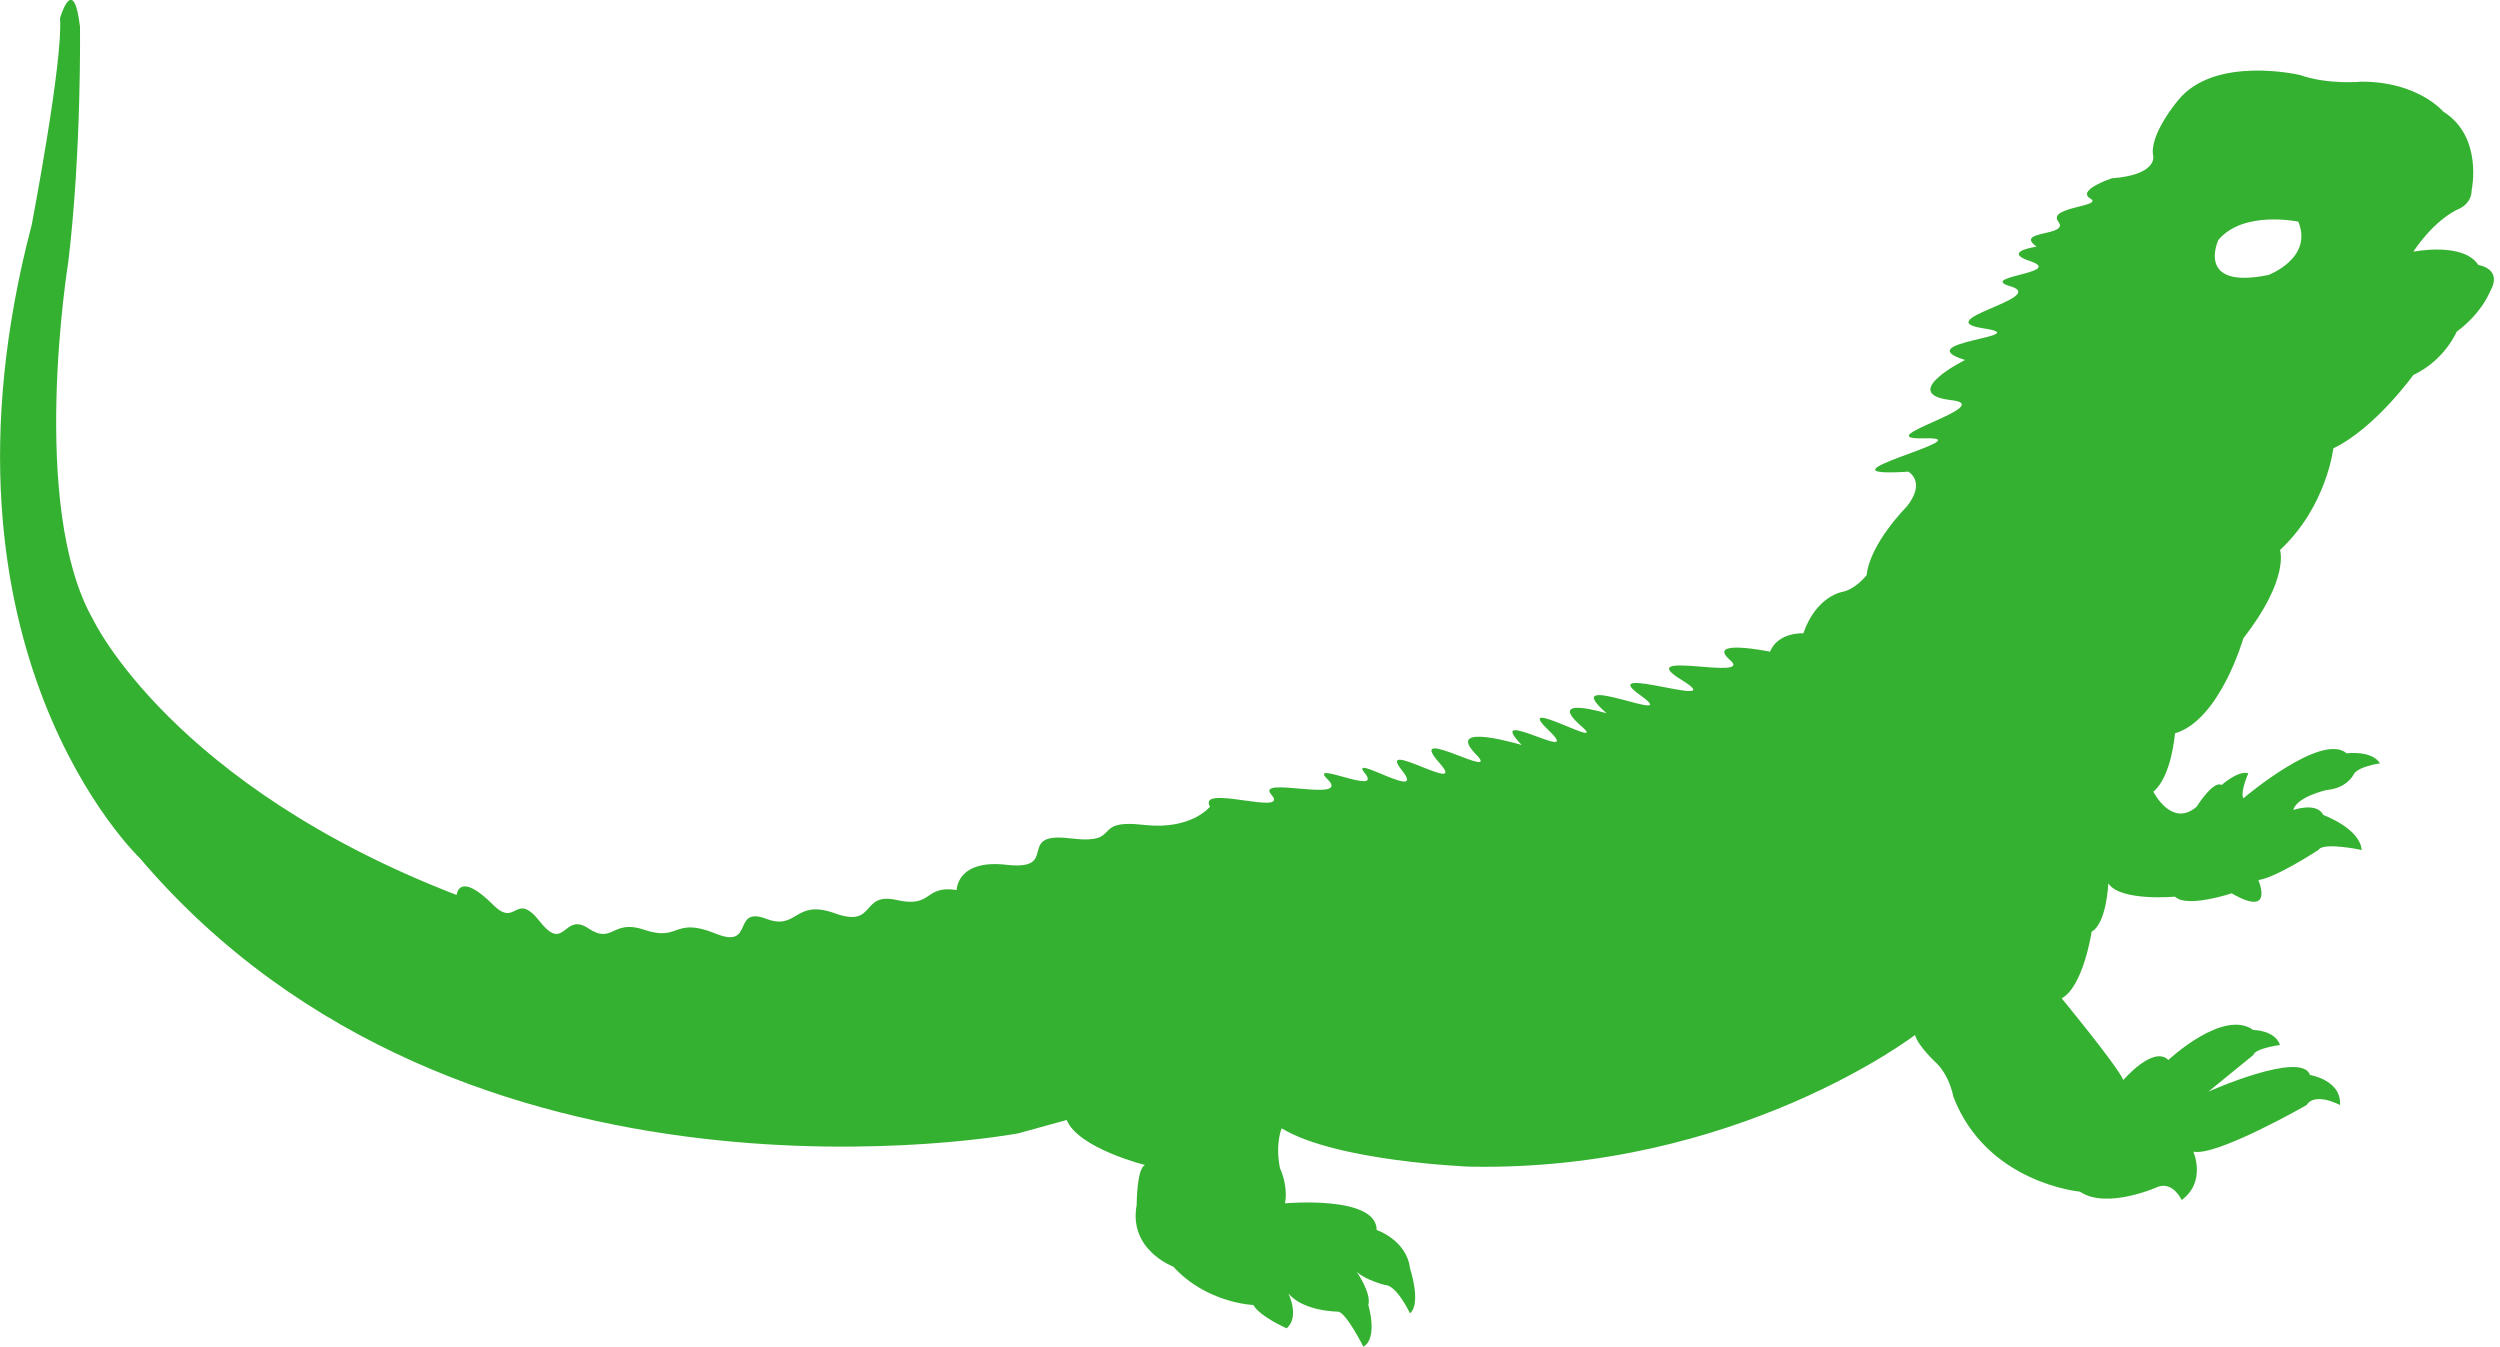
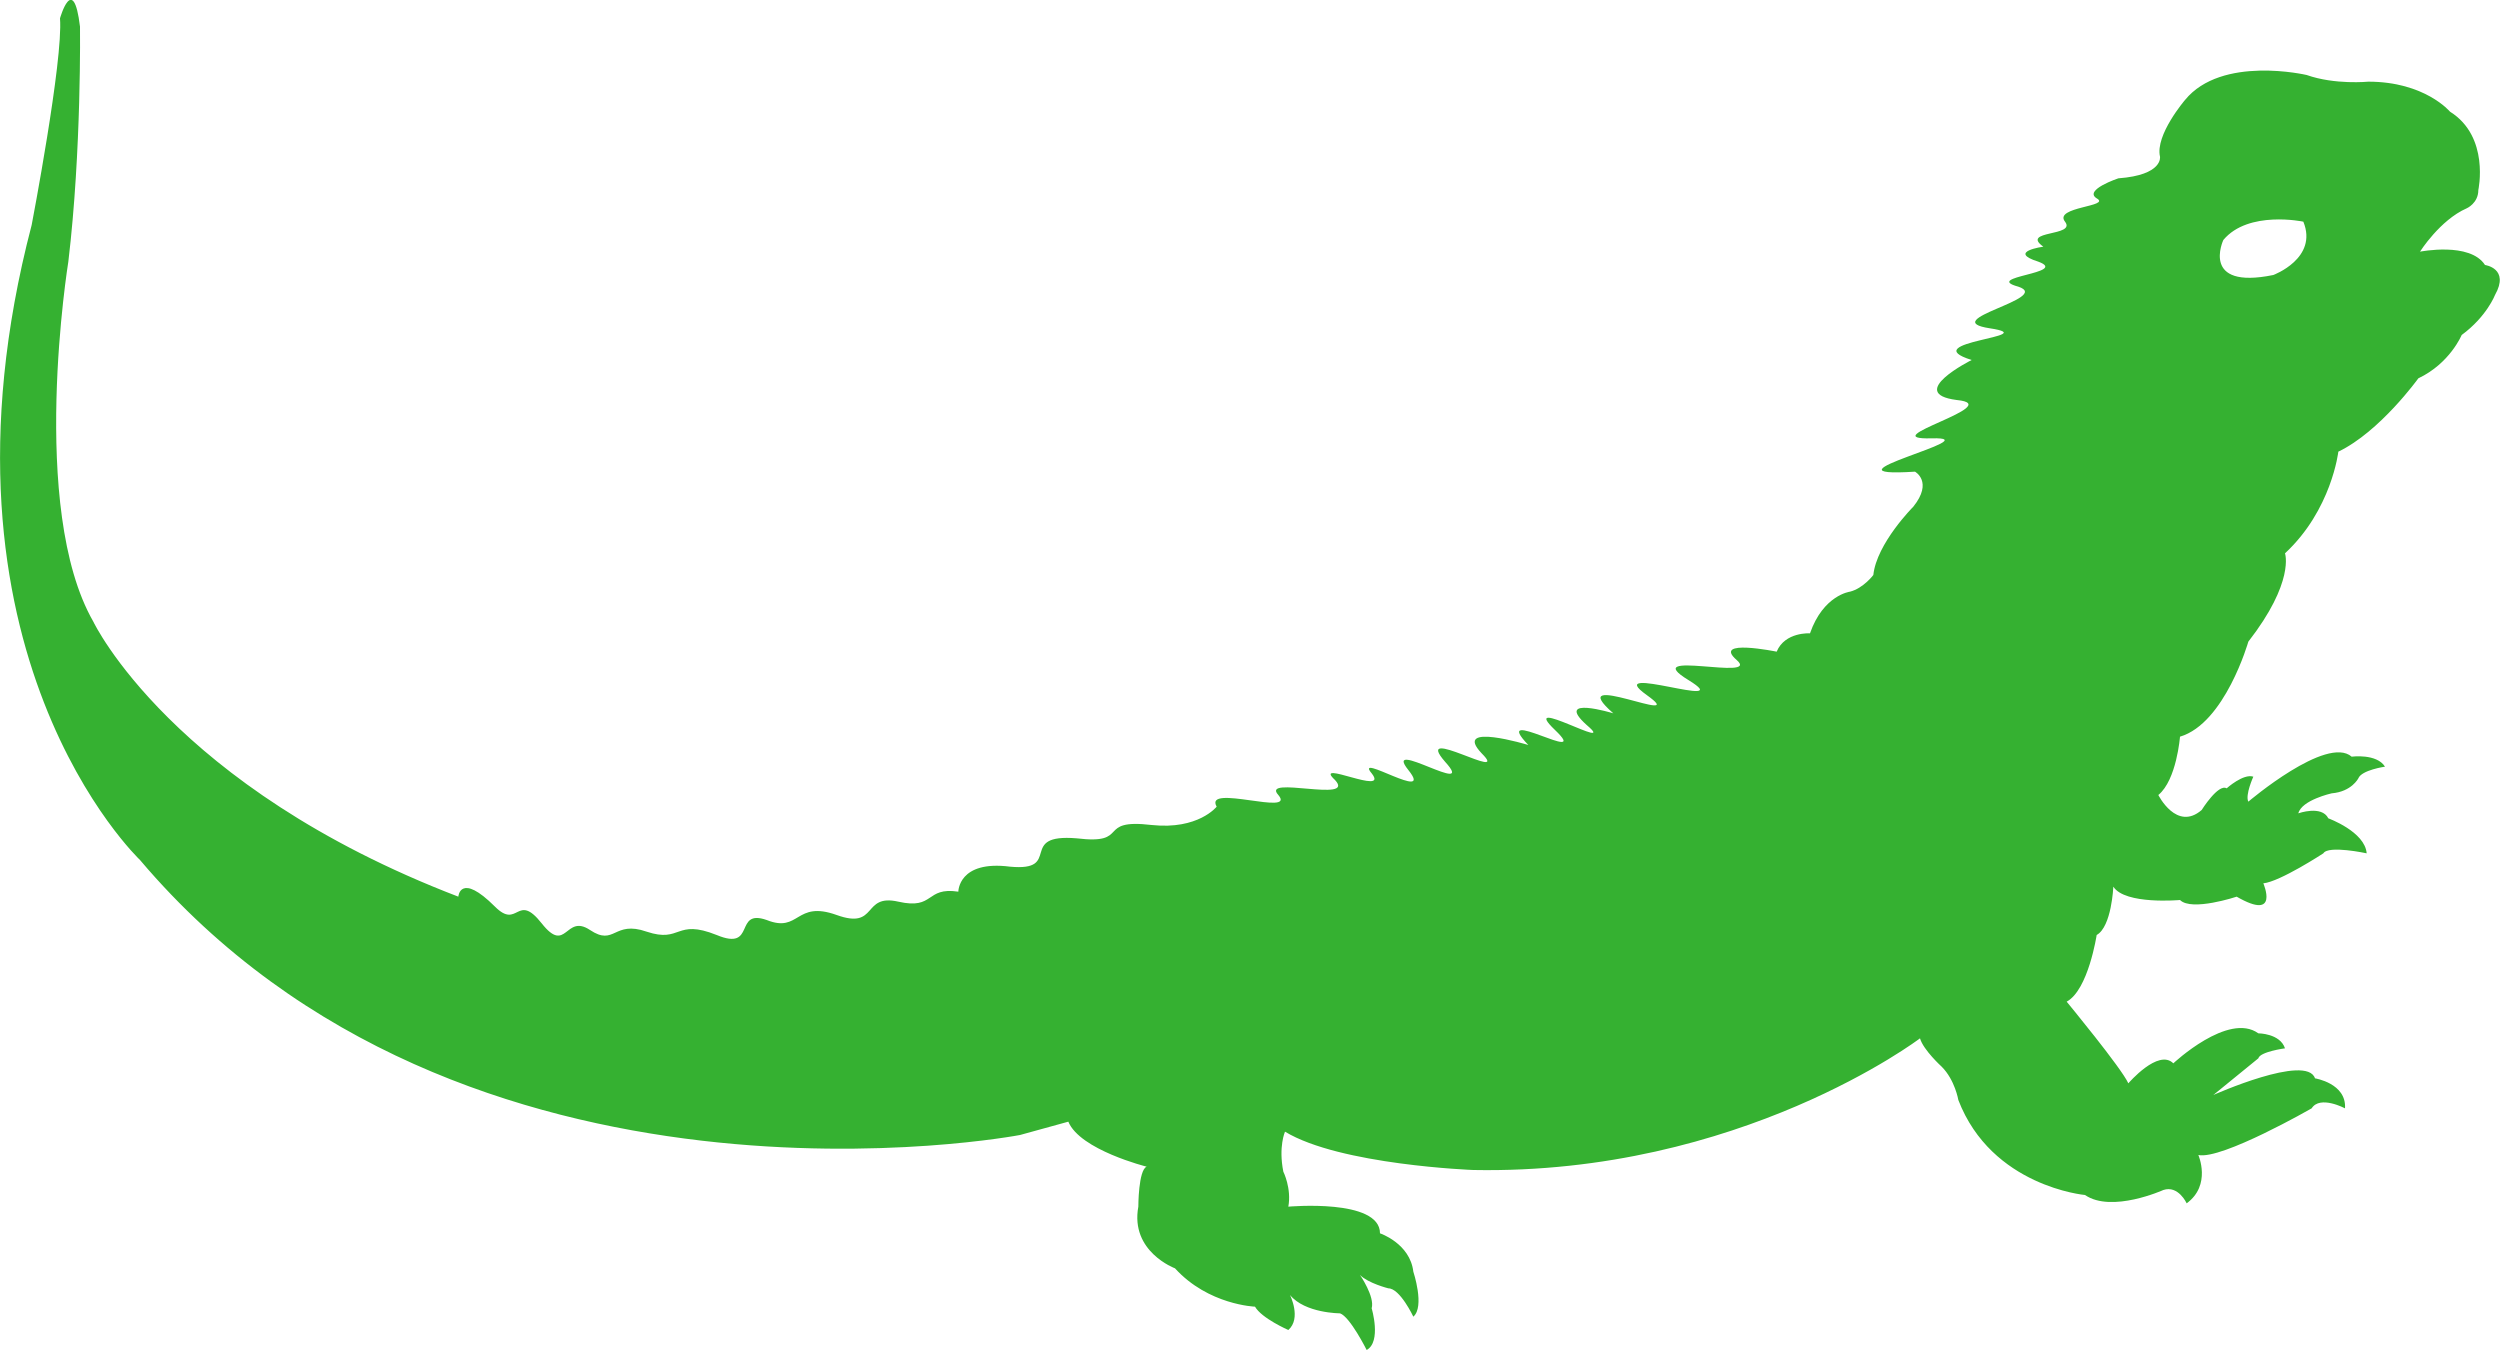
- <svg xmlns="http://www.w3.org/2000/svg" version="1.1" id="Слой_1" x="0px" y="0px" viewBox="0 0 150 80.8" style="enable-background:new 0 0 150 80.8;" xml:space="preserve">
+ <svg xmlns="http://www.w3.org/2000/svg" version="1.1" id="Слой_1" x="0px" y="0px" viewBox="0 0 150 81" style="enable-background:new 0 0 150 81;" xml:space="preserve">
  <style type="text/css">
	.st0{fill:#35B131;}
</style>
-   <path class="st0" d="M148.7,15.9c-0.9-1.4-3.9-0.8-3.9-0.8s1.2-1.9,2.8-2.6c0,0,0.7-0.3,0.7-1.1c0,0,0.7-3.2-1.7-4.7  c0,0-1.5-1.8-4.9-1.8c0,0-2,0.2-3.7-0.4c0,0-5.1-1.2-7.3,1.5c0,0-1.8,2.1-1.5,3.4c0,0,0.2,1.1-2.5,1.3c0,0-2.1,0.7-1.3,1.2  c0.9,0.5-2.6,0.5-1.9,1.4c0.7,0.9-2.7,0.5-1.3,1.5c0,0-2.2,0.3-0.3,0.9c1.9,0.7-3.4,0.9-1.2,1.5c2.1,0.7-5,2-1.7,2.5  c3.3,0.5-4.6,0.8-1.1,1.9c0,0-4,2-0.9,2.4c3.1,0.3-5.2,2.4-1.5,2.3s-7.3,2.4-1,2c0,0,1.1,0.6-0.1,2.1c0,0-2.2,2.2-2.4,4.1  c0,0-0.6,0.8-1.4,1c0,0-1.6,0.2-2.4,2.5c0,0-1.5-0.1-2,1.1c0,0-3.9-0.8-2.4,0.5c1.5,1.3-6-0.7-2.9,1.2s-5.3-1.1-2.5,0.9  s-5.2-1.7-2,1.1c0,0-3.6-1.1-1.6,0.7c2,1.7-4.2-1.9-1.9,0.3c2.3,2.2-4-1.6-1.6,0.9c0,0-4.6-1.4-2.8,0.5c1.8,1.8-4.2-1.8-2.2,0.5  c2,2.2-3.8-1.5-2.2,0.5c1.6,2-3.3-1.1-2.2,0.2c1.1,1.4-3.6-0.9-2.2,0.4c1.3,1.4-4.5-0.3-3.4,0.9c1.1,1.3-4.5-0.7-3.7,0.7  c0,0-1.1,1.4-3.9,1.1c-3.4-0.4-1.2,1.2-4.5,0.8s-0.6,1.9-3.7,1.6c-3.1-0.4-3.1,1.5-3.1,1.5c-2-0.3-1.4,1.1-3.6,0.6  c-2.2-0.5-1.2,1.7-3.7,0.8c-2.5-0.9-2.2,1.1-4.2,0.3c-2-0.7-0.6,1.9-3,0.9c-2.5-1-2.1,0.5-4.2-0.2c-2-0.7-1.9,0.9-3.4-0.1  c-1.5-1-1.4,1.5-2.9-0.4c-1.5-1.9-1.4,0.4-2.8-1c-2.1-2.1-2.2-0.6-2.2-0.6C10.3,47.1,5.6,37.2,5.6,37.2c-3.9-6.8-1.5-21.5-1.5-21.5  C4.9,9,4.8,1.6,4.8,1.6C4.4-1.7,3.6,1.1,3.6,1.1c0.2,2.5-1.7,12.4-1.7,12.4C-4.8,39,8.4,51.5,8.4,51.5C27.8,74.3,61.1,68,61.1,68  l2.9-0.8c0.7,1.7,4.7,2.7,4.7,2.7c-0.5,0.2-0.5,2.4-0.5,2.4C67.7,75,70.4,76,70.4,76c2,2.2,4.8,2.3,4.8,2.3c0.4,0.7,2,1.4,2,1.4  c0.8-0.7,0.1-2.1,0.1-2.1c0.9,1.1,3,1.1,3,1.1c0.5,0.1,1.5,2.1,1.5,2.1c0.9-0.5,0.3-2.5,0.3-2.5c0.2-0.7-0.7-2-0.7-2  c0.5,0.5,1.7,0.8,1.7,0.8c0.7,0,1.5,1.7,1.5,1.7c0.7-0.6,0-2.7,0-2.7c-0.2-1.7-2-2.3-2-2.3c0-2.1-5.5-1.6-5.5-1.6  c0.2-1.1-0.3-2.1-0.3-2.1c-0.3-1.5,0.1-2.4,0.1-2.4c3.3,2,11.3,2.3,11.3,2.3c16,0.3,26.7-7.9,26.7-7.9c0.2,0.7,1.3,1.7,1.3,1.7  c0.8,0.8,1,2,1,2c2,5.2,7.6,5.7,7.6,5.7c1.6,1.1,4.7-0.3,4.7-0.3c0.9-0.3,1.4,0.8,1.4,0.8c1.5-1.1,0.7-2.9,0.7-2.9  c1.4,0.3,6.8-2.8,6.8-2.8c0.5-0.8,2,0,2,0c0.1-1.5-1.8-1.8-1.8-1.8c-0.5-1.5-6.1,1-6.1,1l2.7-2.2c0.1-0.4,1.6-0.6,1.6-0.6  c-0.3-0.9-1.6-0.9-1.6-0.9c-1.8-1.3-5.1,1.8-5.1,1.8c-0.9-0.9-2.7,1.2-2.7,1.2c-0.4-0.9-3.7-4.9-3.7-4.9c1.3-0.7,1.8-4,1.8-4  c0.9-0.5,1-2.9,1-2.9c0.7,1.1,4,0.8,4,0.8c0.7,0.7,3.4-0.2,3.4-0.2c2.6,1.5,1.6-0.8,1.6-0.8c1-0.1,3.6-1.8,3.6-1.8  c0.3-0.5,2.6,0,2.6,0c-0.1-1.3-2.3-2.1-2.3-2.1c-0.4-0.8-1.8-0.3-1.8-0.3c0.2-0.8,2-1.2,2-1.2c1.2-0.1,1.6-0.9,1.6-0.9  c0.2-0.5,1.6-0.7,1.6-0.7c-0.5-0.8-2-0.6-2-0.6c-1.5-1.3-6.2,2.7-6.2,2.7c-0.2-0.4,0.3-1.5,0.3-1.5c-0.6-0.2-1.6,0.7-1.6,0.7  c-0.5-0.3-1.5,1.3-1.5,1.3c-1.5,1.3-2.6-0.9-2.6-0.9c1.1-0.9,1.3-3.5,1.3-3.5c2.7-0.8,4.1-5.7,4.1-5.7c2.8-3.6,2.2-5.3,2.2-5.3  c2.8-2.6,3.2-6.1,3.2-6.1c2.5-1.2,4.8-4.4,4.8-4.4c1.9-0.9,2.6-2.6,2.6-2.6c1.5-1.1,2-2.4,2-2.4C150.2,16.1,148.7,15.9,148.7,15.9z   M136.1,16.5c-4.4,0.9-3-2.1-3-2.1c1.5-1.8,4.8-1.1,4.8-1.1C138.8,15.5,136.1,16.5,136.1,16.5z" />
+   <path class="st0" d="M149.1,15.9c-0.9-1.4-3.9-0.8-3.9-0.8s1.2-1.9,2.8-2.6c0,0,0.7-0.3,0.7-1.1c0,0,0.7-3.2-1.7-4.7  c0,0-1.5-1.8-4.9-1.8c0,0-2,0.2-3.7-0.4c0,0-5.1-1.2-7.3,1.5c0,0-1.8,2.1-1.5,3.4c0,0,0.2,1.1-2.5,1.3c0,0-2.1,0.7-1.3,1.2  c0.9,0.5-2.6,0.5-1.9,1.4c0.7,0.9-2.7,0.5-1.3,1.5c0,0-2.2,0.3-0.3,0.9c1.9,0.7-3.4,0.9-1.2,1.5c2.1,0.7-5,2-1.7,2.5  c3.3,0.5-4.6,0.8-1.1,1.9c0,0-4,2-0.9,2.4c3.1,0.3-5.2,2.4-1.5,2.3c3.7-0.1-7.3,2.4-1,2c0,0,1.1,0.6-0.1,2.1c0,0-2.2,2.2-2.4,4.1  c0,0-0.6,0.8-1.4,1c0,0-1.6,0.2-2.4,2.5c0,0-1.5-0.1-2,1.1c0,0-3.9-0.8-2.4,0.5c1.5,1.3-6-0.7-2.9,1.2c3.1,1.9-5.3-1.1-2.5,0.9  c2.8,2-5.2-1.7-2,1.1c0,0-3.6-1.1-1.6,0.7c2,1.7-4.2-1.9-1.9,0.3c2.3,2.2-4-1.6-1.6,0.9c0,0-4.6-1.4-2.8,0.5  c1.8,1.8-4.2-1.8-2.2,0.5c2,2.2-3.8-1.5-2.2,0.5c1.6,2-3.3-1.1-2.2,0.2c1.1,1.4-3.6-0.9-2.2,0.4c1.3,1.4-4.5-0.3-3.4,0.9  c1.1,1.3-4.5-0.7-3.7,0.7c0,0-1.1,1.4-3.9,1.1c-3.4-0.4-1.2,1.2-4.5,0.8C61,50,63.8,52.3,60.6,52c-3.1-0.4-3.1,1.5-3.1,1.5  c-2-0.3-1.4,1.1-3.6,0.6c-2.2-0.5-1.2,1.7-3.7,0.8C47.7,54,48,56,46,55.2c-2-0.7-0.6,1.9-3,0.9c-2.5-1-2.1,0.5-4.2-0.2  c-2-0.7-1.9,0.9-3.4-0.1c-1.5-1-1.4,1.5-2.9-0.4c-1.5-1.9-1.4,0.4-2.8-1c-2.1-2.1-2.2-0.6-2.2-0.6C10.3,47.2,5.6,37.3,5.6,37.3  c-3.9-6.8-1.5-21.6-1.5-21.6C4.9,9,4.8,1.6,4.8,1.6C4.4-1.7,3.6,1.1,3.6,1.1c0.2,2.5-1.7,12.4-1.7,12.4c-6.7,25.6,6.5,38.1,6.5,38.1  c19.4,22.9,52.8,16.5,52.8,16.5l2.9-0.8c0.7,1.7,4.7,2.7,4.7,2.7c-0.5,0.2-0.5,2.4-0.5,2.4c-0.5,2.7,2.2,3.7,2.2,3.7  c2,2.2,4.8,2.3,4.8,2.3c0.4,0.7,2,1.4,2,1.4c0.8-0.7,0.1-2.1,0.1-2.1c0.9,1.1,3,1.1,3,1.1C81,79,82,81,82,81  c0.9-0.5,0.3-2.5,0.3-2.5c0.2-0.7-0.7-2-0.7-2c0.5,0.5,1.7,0.8,1.7,0.8c0.7,0,1.5,1.7,1.5,1.7c0.7-0.6,0-2.7,0-2.7  c-0.2-1.7-2-2.3-2-2.3c0-2.1-5.5-1.6-5.5-1.6c0.2-1.1-0.3-2.1-0.3-2.1c-0.3-1.5,0.1-2.4,0.1-2.4c3.3,2,11.3,2.3,11.3,2.3  c16,0.3,26.8-7.9,26.8-7.9c0.2,0.7,1.3,1.7,1.3,1.7c0.8,0.8,1,2,1,2c2,5.2,7.6,5.7,7.6,5.7c1.6,1.1,4.7-0.3,4.7-0.3  c0.9-0.3,1.4,0.8,1.4,0.8c1.5-1.1,0.7-2.9,0.7-2.9c1.4,0.3,6.8-2.8,6.8-2.8c0.5-0.8,2,0,2,0c0.1-1.5-1.8-1.8-1.8-1.8  c-0.5-1.5-6.1,1-6.1,1l2.7-2.2c0.1-0.4,1.6-0.6,1.6-0.6c-0.3-0.9-1.6-0.9-1.6-0.9c-1.8-1.3-5.1,1.8-5.1,1.8  c-0.9-0.9-2.7,1.2-2.7,1.2c-0.4-0.9-3.7-4.9-3.7-4.9c1.3-0.7,1.8-4,1.8-4c0.9-0.5,1-2.9,1-2.9c0.7,1.1,4,0.8,4,0.8  c0.7,0.7,3.4-0.2,3.4-0.2c2.6,1.5,1.6-0.8,1.6-0.8c1-0.1,3.6-1.8,3.6-1.8c0.3-0.5,2.6,0,2.6,0c-0.1-1.3-2.3-2.1-2.3-2.1  c-0.4-0.8-1.8-0.3-1.8-0.3c0.2-0.8,2-1.2,2-1.2c1.2-0.1,1.6-0.9,1.6-0.9c0.2-0.5,1.6-0.7,1.6-0.7c-0.5-0.8-2-0.6-2-0.6  c-1.5-1.3-6.2,2.7-6.2,2.7c-0.2-0.4,0.3-1.5,0.3-1.5c-0.6-0.2-1.6,0.7-1.6,0.7c-0.5-0.3-1.5,1.3-1.5,1.3c-1.5,1.3-2.6-0.9-2.6-0.9  c1.1-0.9,1.3-3.5,1.3-3.5c2.7-0.8,4.1-5.7,4.1-5.7c2.8-3.6,2.2-5.3,2.2-5.3c2.8-2.6,3.2-6.1,3.2-6.1c2.5-1.2,4.8-4.4,4.8-4.4  c1.9-0.9,2.6-2.6,2.6-2.6c1.5-1.1,2-2.4,2-2.4C150.6,16.1,149.1,15.9,149.1,15.9z M136.4,16.5c-4.4,0.9-3-2.1-3-2.1  c1.5-1.8,4.8-1.1,4.8-1.1C139.1,15.5,136.4,16.5,136.4,16.5z" />
</svg>
